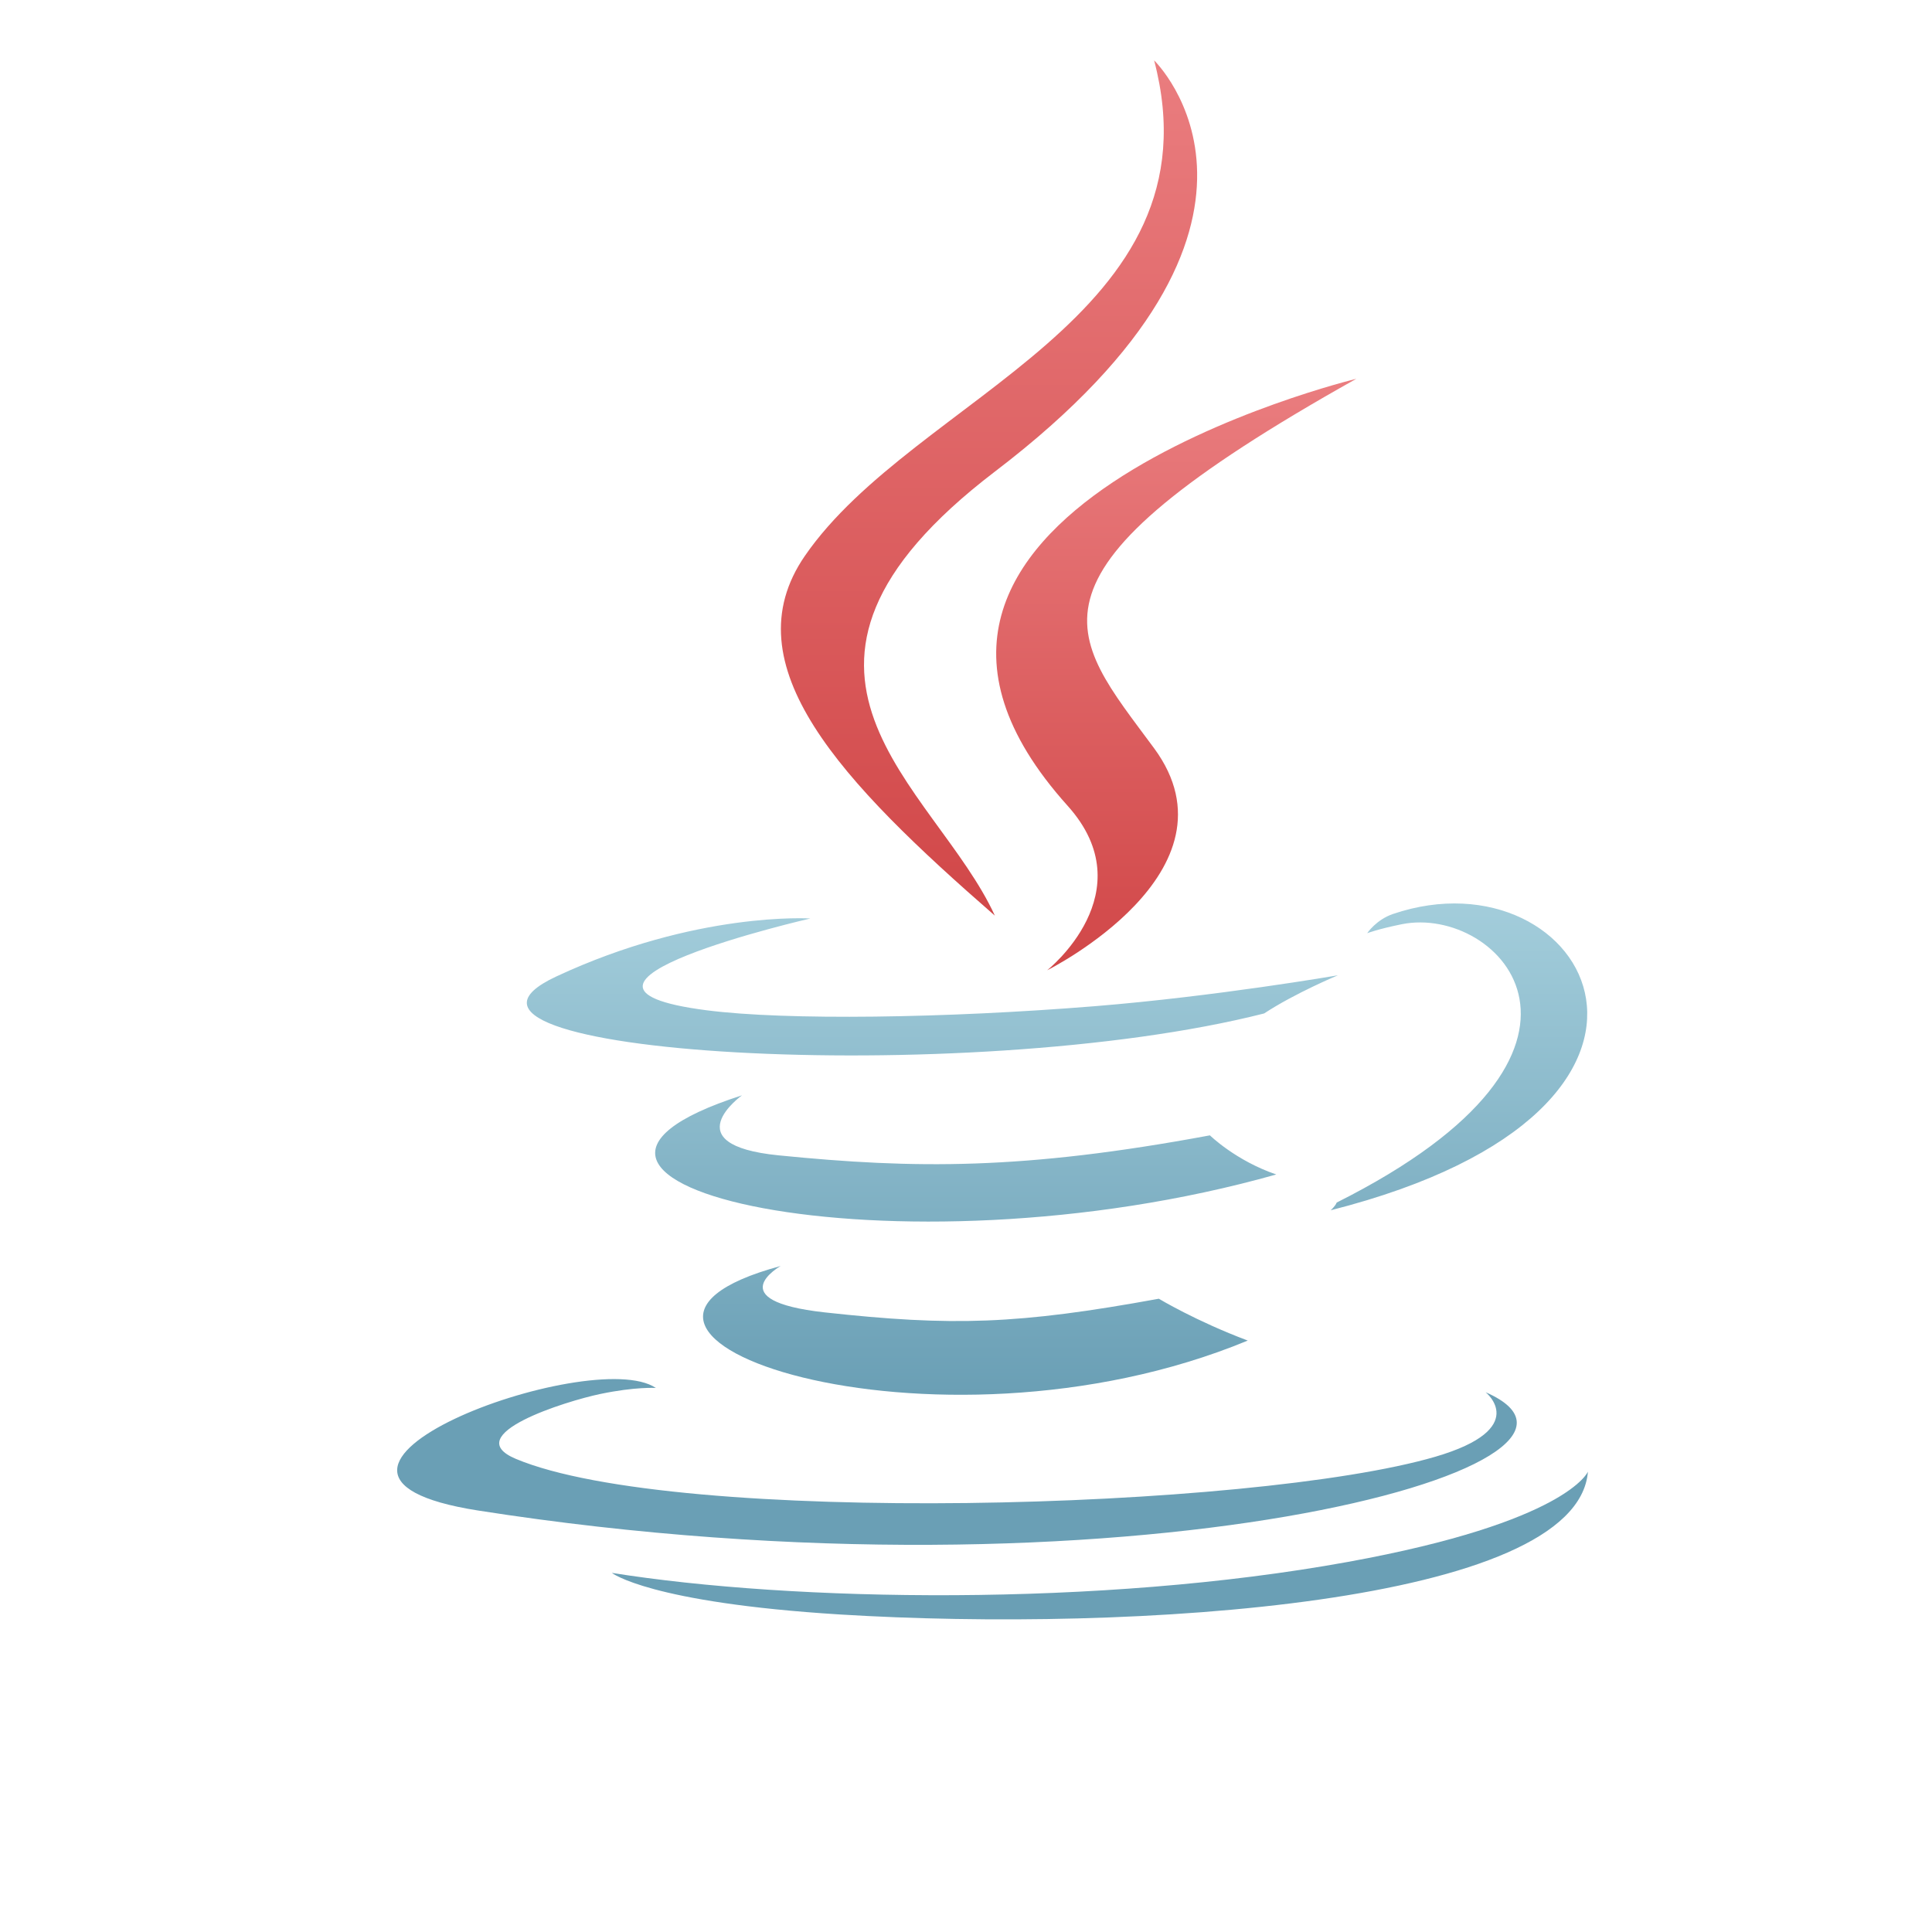
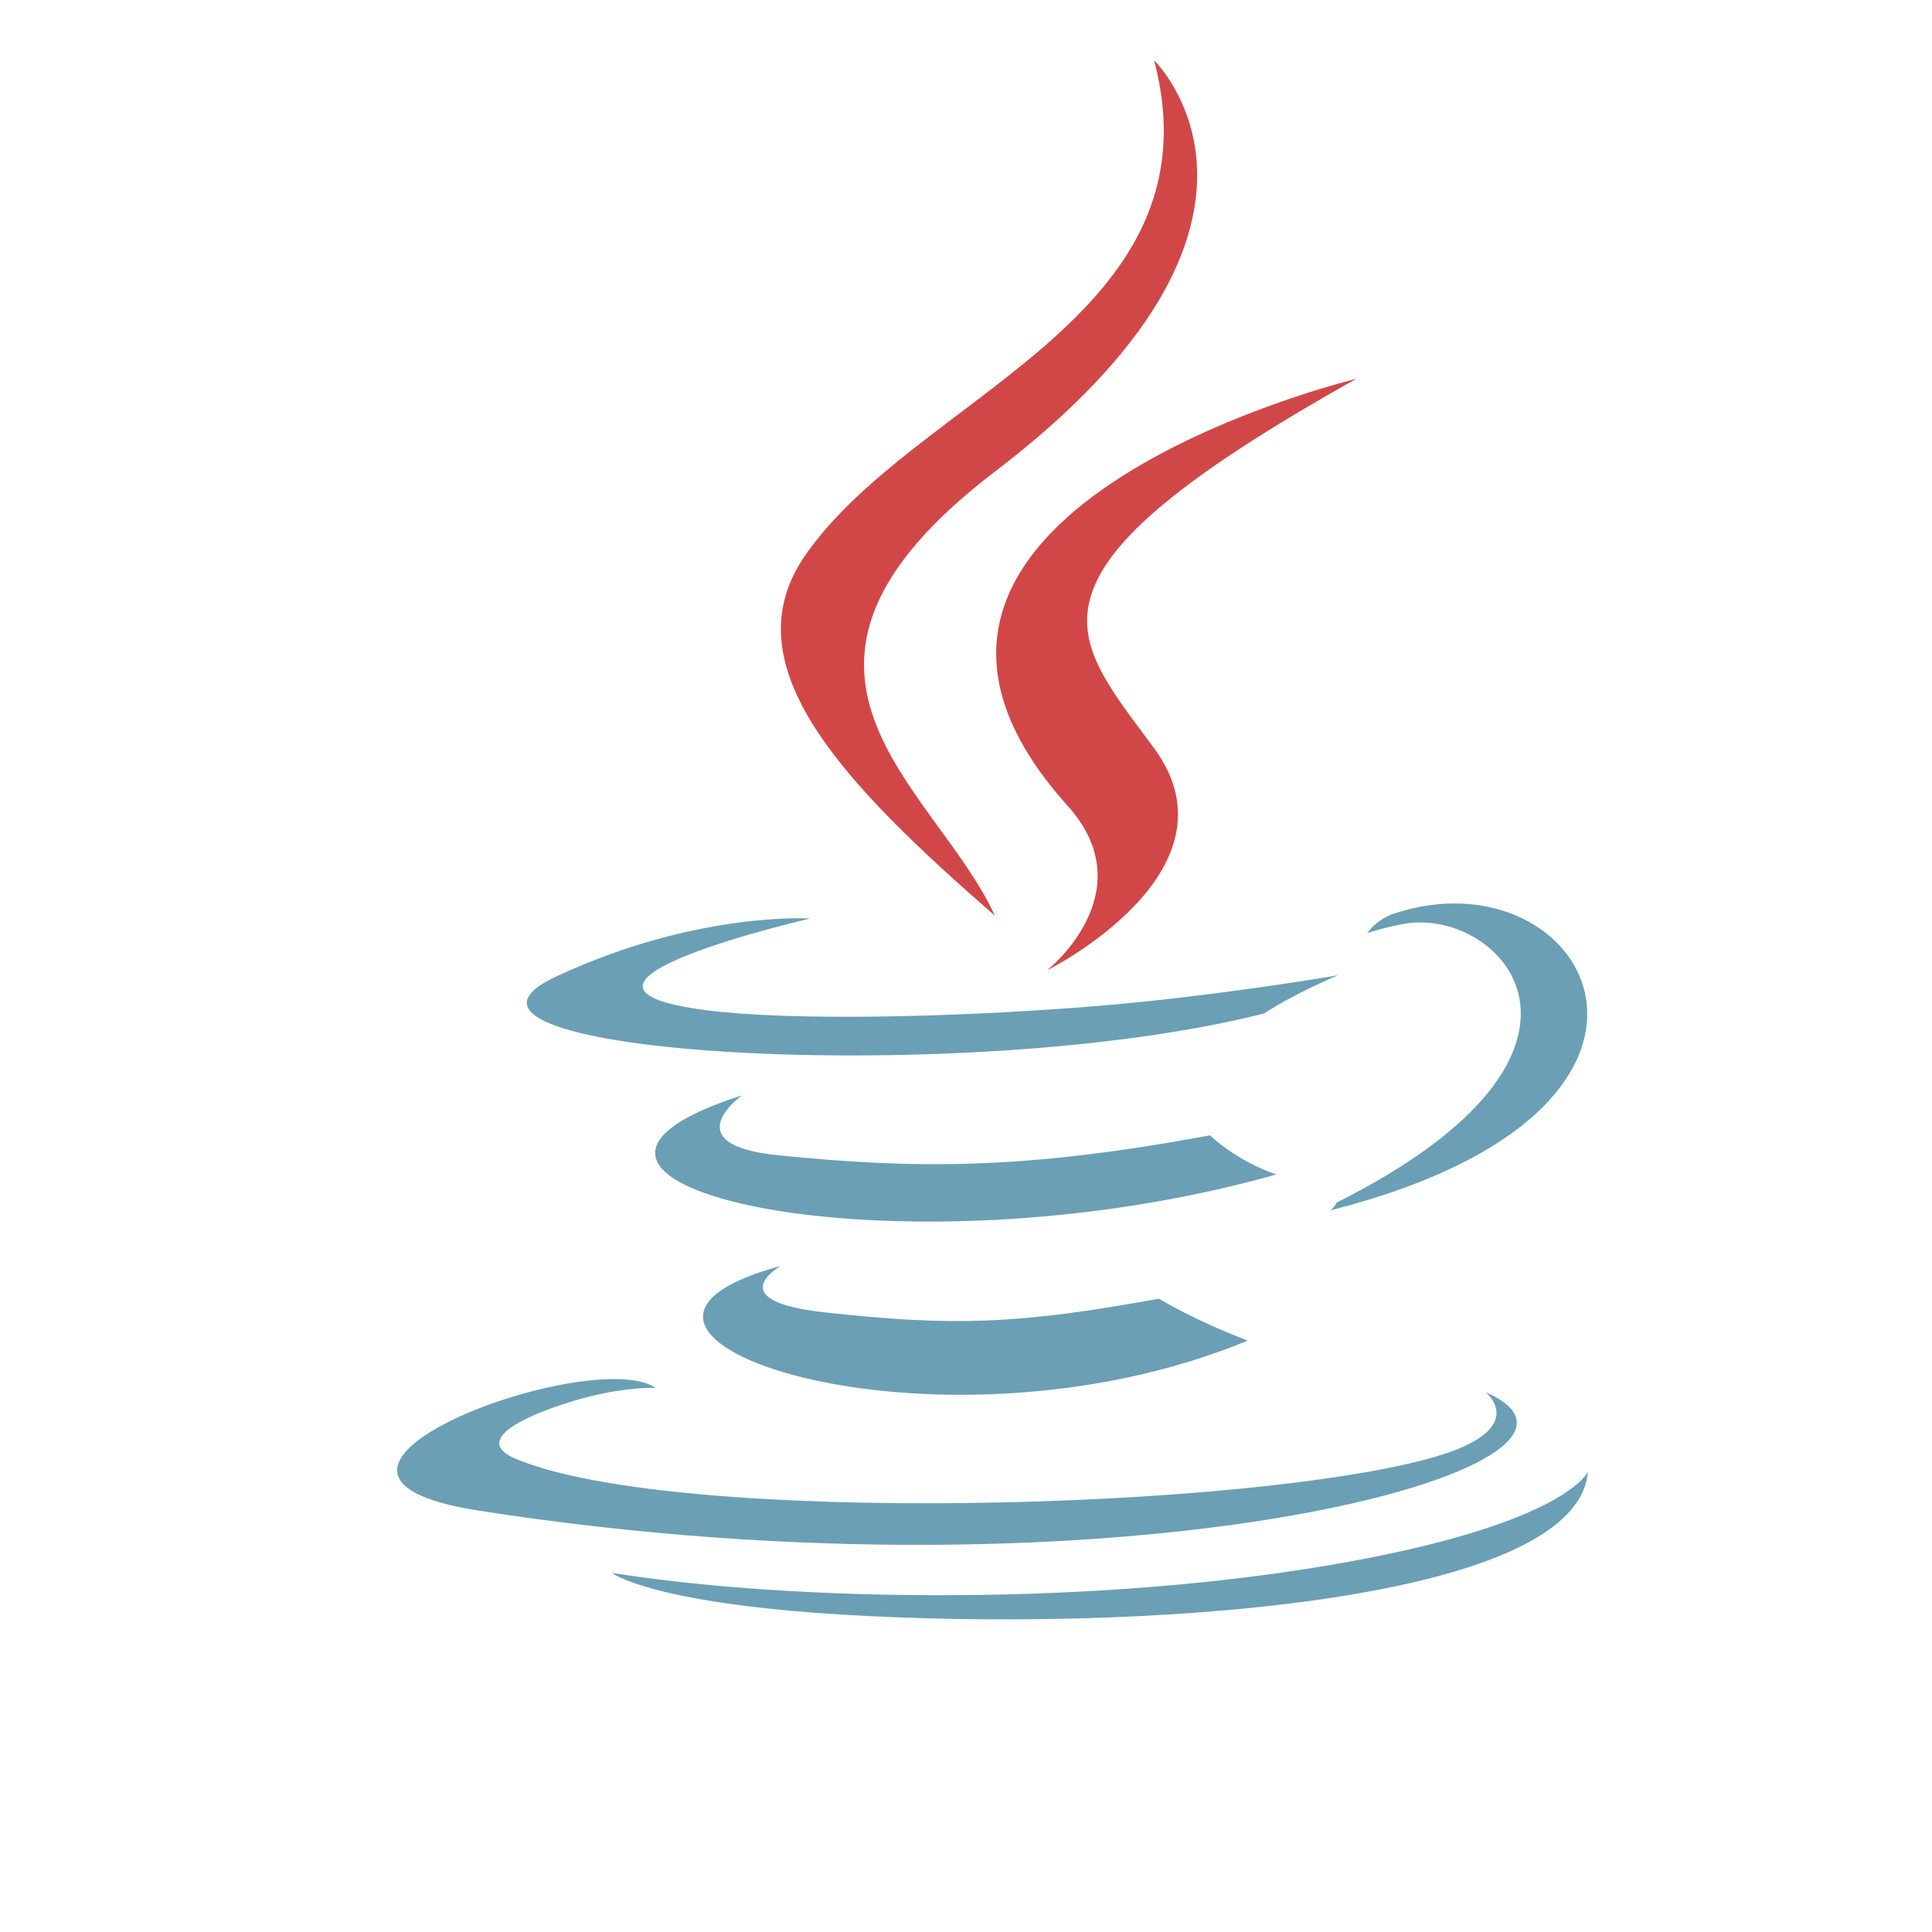
<svg xmlns="http://www.w3.org/2000/svg" width="32" height="32" viewBox="0 0 32 32">
-   <defs>
-     <linearGradient id="java-a" x1="50%" x2="50%" y1="0%" y2="100%">
-       <stop offset="0%" stop-color="#A3CDDB" />
-       <stop offset="100%" stop-color="#6A9FB5" />
-     </linearGradient>
-     <linearGradient id="java-b" x1="50%" x2="50%" y1="0%" y2="100%">
-       <stop offset="0%" stop-color="#EA7D7F" />
-       <stop offset="100%" stop-color="#D14748" />
-     </linearGradient>
-     <linearGradient id="java-c" x1="50%" x2="50%" y1="0%" y2="100%">
-       <stop offset="0%" stop-color="#EA7D7F" />
-       <stop offset="100%" stop-color="#D14748" />
-     </linearGradient>
-   </defs>
  <g fill="none" fill-rule="evenodd" transform="translate(6 1)">
-     <path fill="url(#java-a)" d="M6.93,19.969 C6.93,19.969 5.909,20.543 7.658,20.737 C9.777,20.97 10.86,20.937 13.194,20.511 C13.194,20.511 13.809,20.882 14.667,21.204 C9.432,23.37 2.818,21.078 6.93,19.969 Z M6.29,17.142 C6.29,17.142 5.144,17.961 6.895,18.136 C9.159,18.362 10.946,18.38 14.04,17.805 C14.04,17.805 14.467,18.224 15.139,18.453 C8.811,20.24 1.762,18.594 6.29,17.142 Z M7.422,14.213 C7.422,14.213 2.562,15.328 5.701,15.733 C7.026,15.904 9.668,15.865 12.13,15.666 C14.142,15.503 16.16,15.154 16.16,15.154 C16.16,15.154 15.452,15.448 14.938,15.786 C10.002,17.039 0.468,16.455 3.213,15.174 C5.534,14.09 7.422,14.213 7.422,14.213 Z M16.14,18.918 C21.158,16.401 18.837,13.982 17.218,14.308 C16.822,14.388 16.645,14.457 16.645,14.457 C16.645,14.457 16.792,14.234 17.073,14.138 C20.277,13.051 22.74,17.345 16.04,19.046 C16.04,19.046 16.117,18.978 16.14,18.918 Z" />
-     <path fill="url(#java-b)" d="M11.683,12.346 C12.973,13.781 11.344,15.071 11.344,15.071 C11.344,15.071 14.62,13.439 13.116,11.394 C11.711,9.487 10.633,8.54 16.465,5.274 C16.465,5.274 7.311,7.482 11.683,12.346 L11.683,12.346 Z" />
-     <path fill="#6A9FB5" d="M18.607,22.06 C18.607,22.06 19.363,22.662 17.774,23.128 C14.753,24.011 5.197,24.278 2.543,23.163 C1.59,22.762 3.379,22.206 3.941,22.089 C4.528,21.966 4.863,21.989 4.863,21.989 C3.802,21.267 -1.995,23.406 1.919,24.019 C12.592,25.689 21.375,23.266 18.607,22.06 L18.607,22.06 Z" />
-     <path fill="url(#java-c)" d="M13.116,0 C13.116,0 15.894,2.684 10.48,6.81 C6.138,10.122 9.49,12.009 10.478,14.166 C7.944,11.958 6.085,10.015 7.332,8.206 C9.163,5.551 14.236,4.263 13.116,0 L13.116,0 Z" />
+     <path fill="#6A9FB5" d="M6.93 19.969C6.93 19.969 5.909 20.543 7.658 20.737 9.777 20.97 10.86 20.937 13.194 20.511 13.194 20.511 13.809 20.882 14.667 21.204 9.432 23.37 2.818 21.078 6.93 19.969L6.93 19.969zM6.29 17.142C6.29 17.142 5.144 17.961 6.895 18.136 9.159 18.362 10.946 18.38 14.04 17.805 14.04 17.805 14.467 18.224 15.139 18.453 8.811 20.24 1.762 18.594 6.29 17.142L6.29 17.142z" />
+     <path fill="#D14748" d="M11.683,12.346 C12.973,13.781 11.344,15.071 11.344,15.071 C11.344,15.071 14.62,13.439 13.116,11.394 C11.711,9.487 10.633,8.54 16.465,5.274 C16.465,5.274 7.311,7.482 11.683,12.346 L11.683,12.346 Z" />
+     <path fill="#6A9FB5" d="M18.607 22.06C18.607 22.06 19.363 22.662 17.774 23.128 14.753 24.011 5.197 24.278 2.543 23.163 1.59 22.762 3.379 22.206 3.941 22.089 4.528 21.966 4.863 21.989 4.863 21.989 3.802 21.267-1.995 23.406 1.919 24.019 12.592 25.689 21.375 23.266 18.607 22.06L18.607 22.06zM7.422 14.213C7.422 14.213 2.562 15.328 5.701 15.733 7.026 15.904 9.668 15.865 12.13 15.666 14.142 15.503 16.16 15.154 16.16 15.154 16.16 15.154 15.452 15.448 14.938 15.786 10.002 17.039.468 16.455 3.213 15.174 5.534 14.09 7.422 14.213 7.422 14.213L7.422 14.213zM16.14 18.918C21.158 16.401 18.837 13.982 17.218 14.308 16.822 14.388 16.645 14.457 16.645 14.457 16.645 14.457 16.792 14.234 17.073 14.138 20.277 13.051 22.74 17.345 16.04 19.046 16.04 19.046 16.117 18.978 16.14 18.918L16.14 18.918z" />
+     <path fill="#D14748" d="M13.116,0 C13.116,0 15.894,2.684 10.48,6.81 C6.138,10.122 9.49,12.009 10.478,14.166 C7.944,11.958 6.085,10.015 7.332,8.206 C9.163,5.551 14.236,4.263 13.116,0 L13.116,0 Z" />
    <path fill="#6A9FB5" d="M7.915,25.741 C12.73,26.038 20.126,25.576 20.301,23.375 C20.301,23.375 19.965,24.209 16.321,24.871 C12.211,25.618 7.141,25.531 4.134,25.052 C4.134,25.052 4.75,25.544 7.915,25.741 L7.915,25.741 Z" />
  </g>
</svg>
